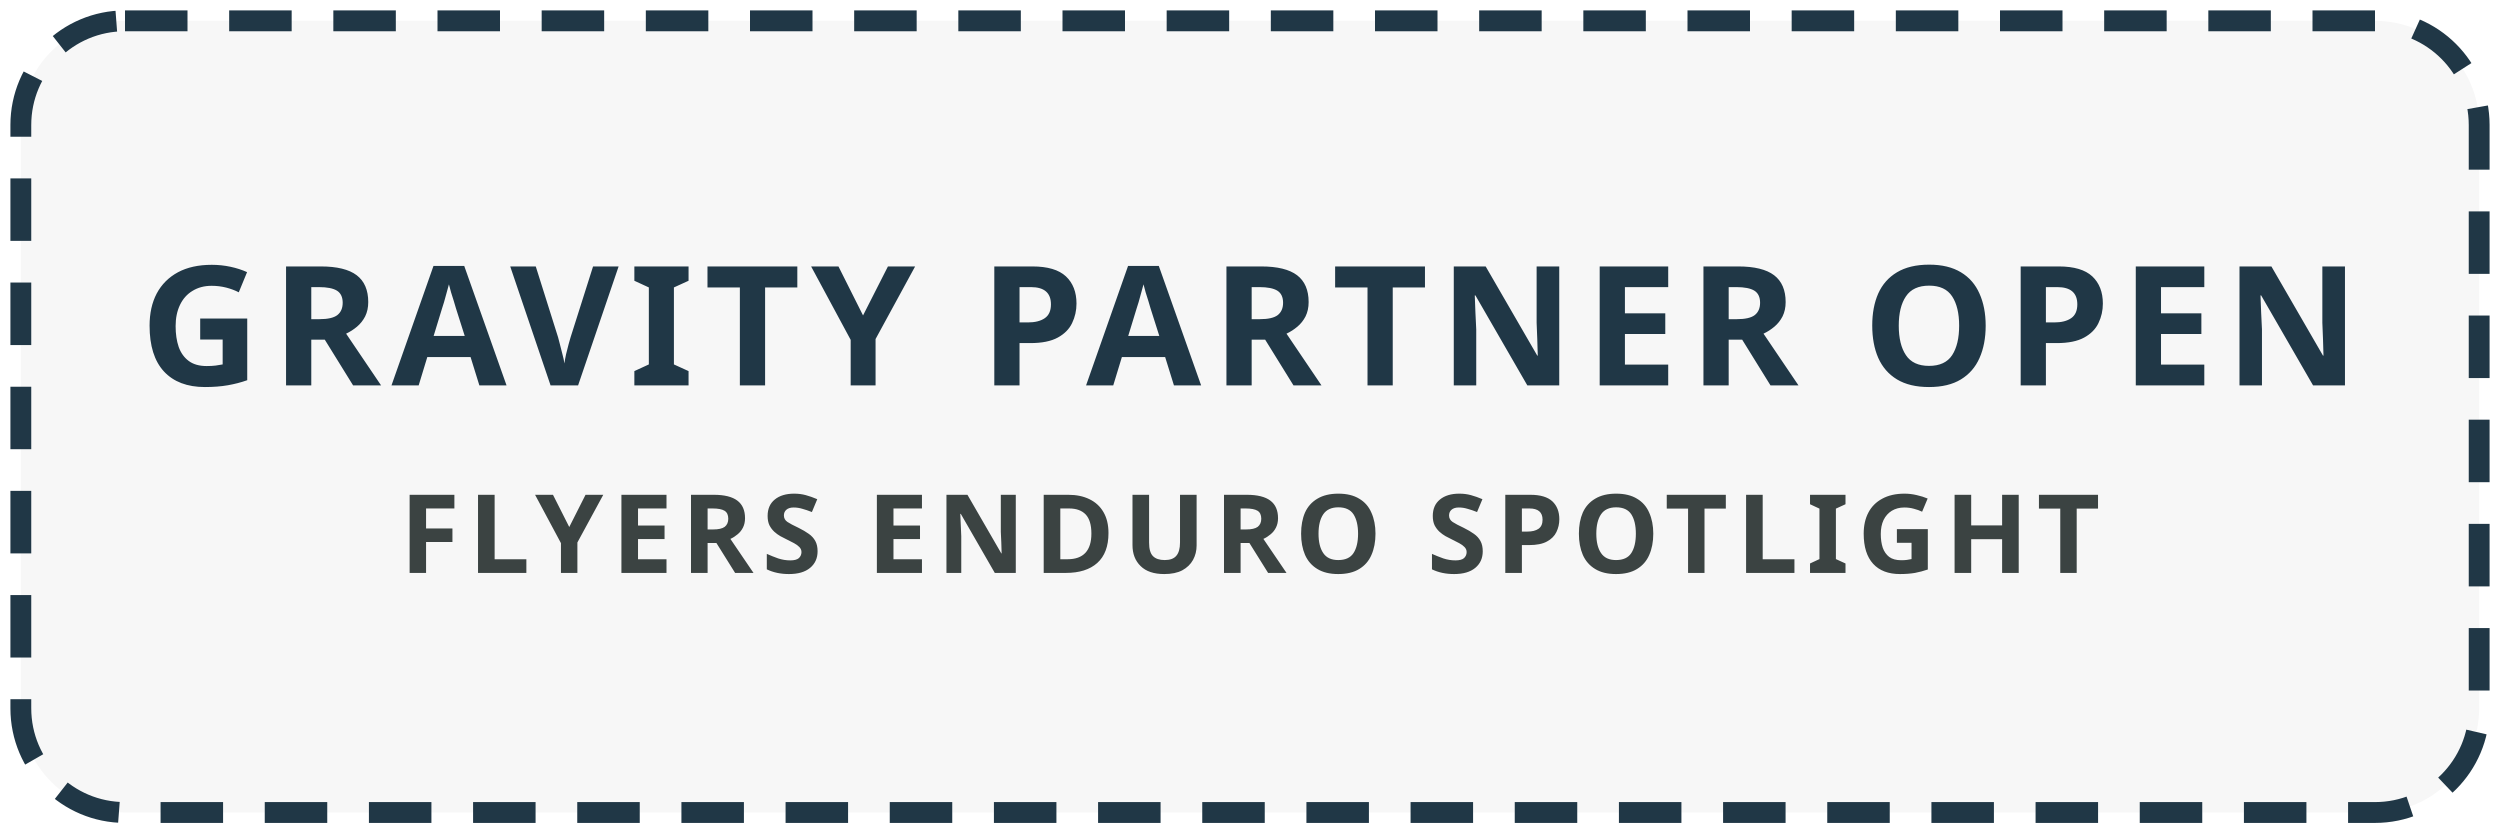
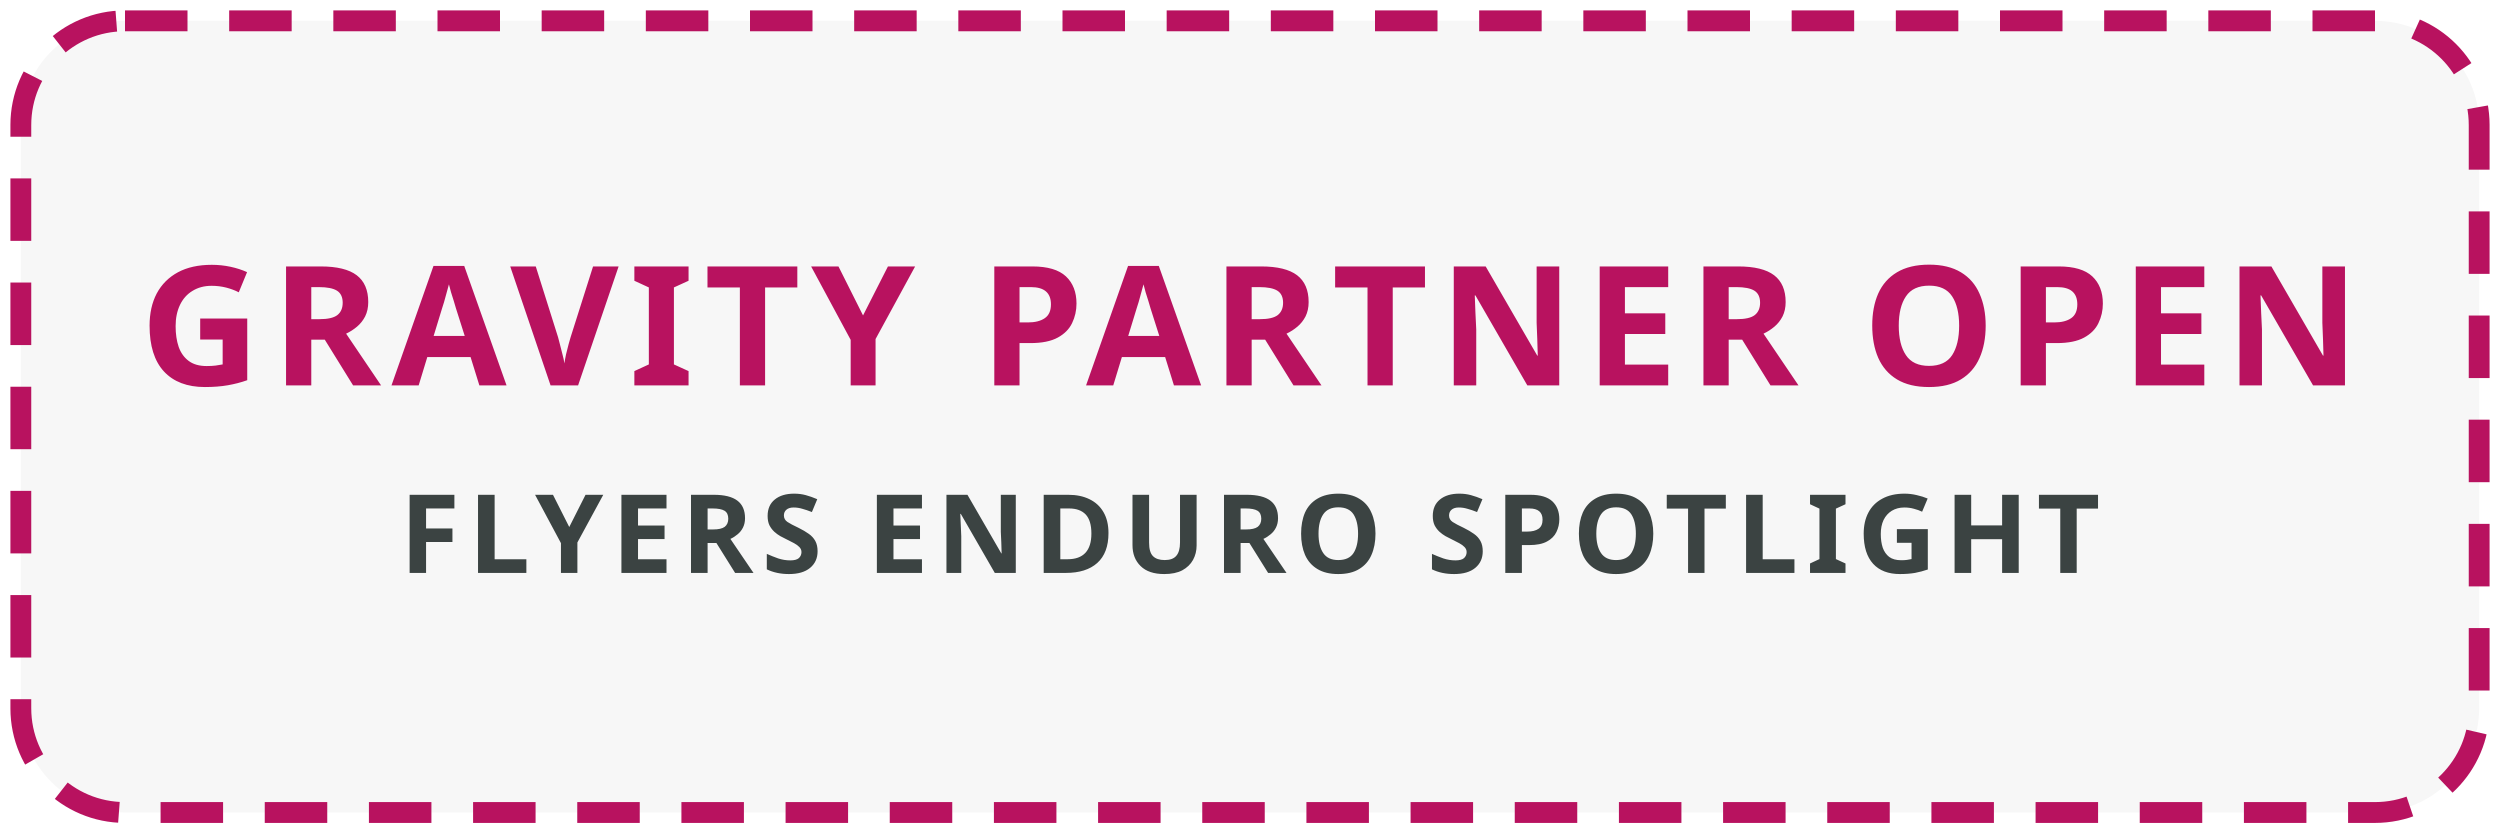
<svg xmlns="http://www.w3.org/2000/svg" viewBox="0 0 240 80" width="240" height="80" role="img" aria-label="Enduro Gravity Program Partner Slot">
-   <rect x="2" y="2" width="236" height="76" rx="10" fill="#F7F7F7" stroke="#203746" stroke-width="2" stroke-dasharray="6 4" />
-   <text x="120" y="37" text-anchor="middle" fill="#203746" font-family="'Barlow Condensed', system-ui, sans-serif" font-size="16" font-weight="800" letter-spacing="1">GRAVITY PARTNER OPEN</text>
+   <rect x="2" y="2" width="236" height="76" rx="10" fill="#F7F7F7" stroke="#B8125F" stroke-width="2" stroke-dasharray="6 4" />
+   <text x="120" y="37" text-anchor="middle" fill="#B8125F" font-family="'Barlow Condensed', system-ui, sans-serif" font-size="16" font-weight="800" letter-spacing="1">GRAVITY PARTNER OPEN</text>
  <text x="120" y="55" text-anchor="middle" fill="#3B4342" font-family="system-ui, sans-serif" font-size="10.5" font-weight="700" letter-spacing="0.8">FLYERS ENDURO SPOTLIGHT</text>
</svg>
